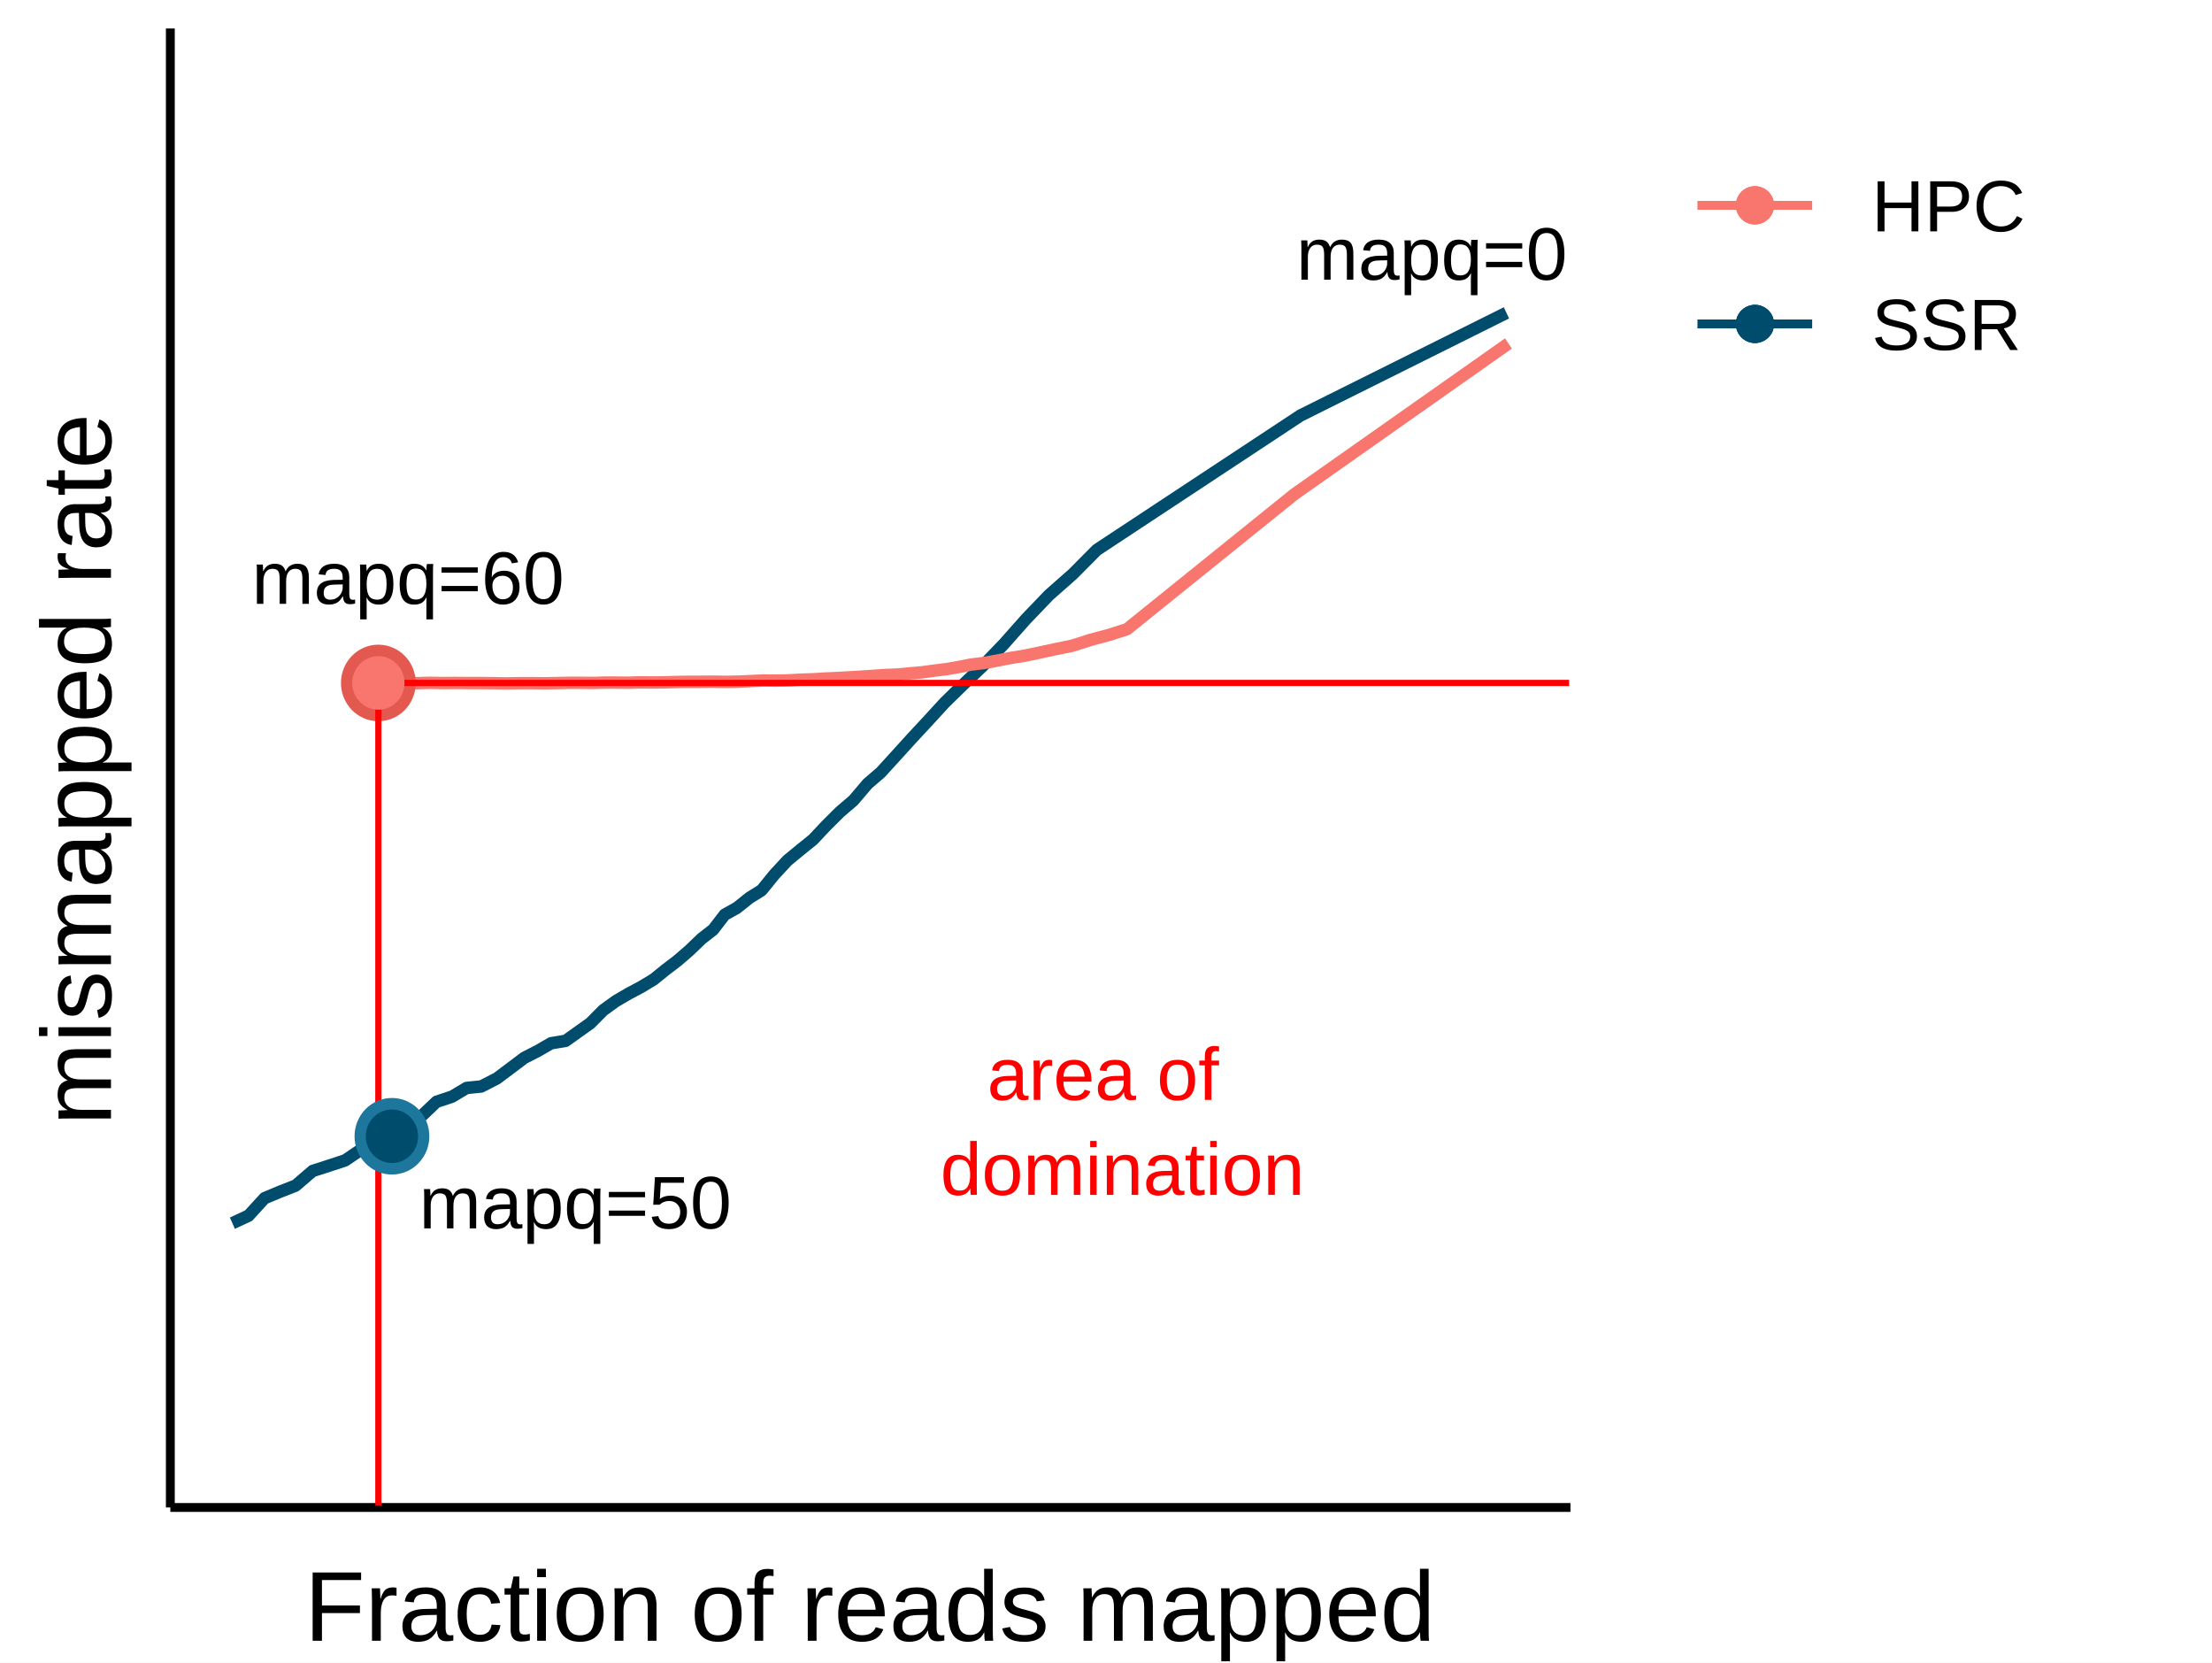
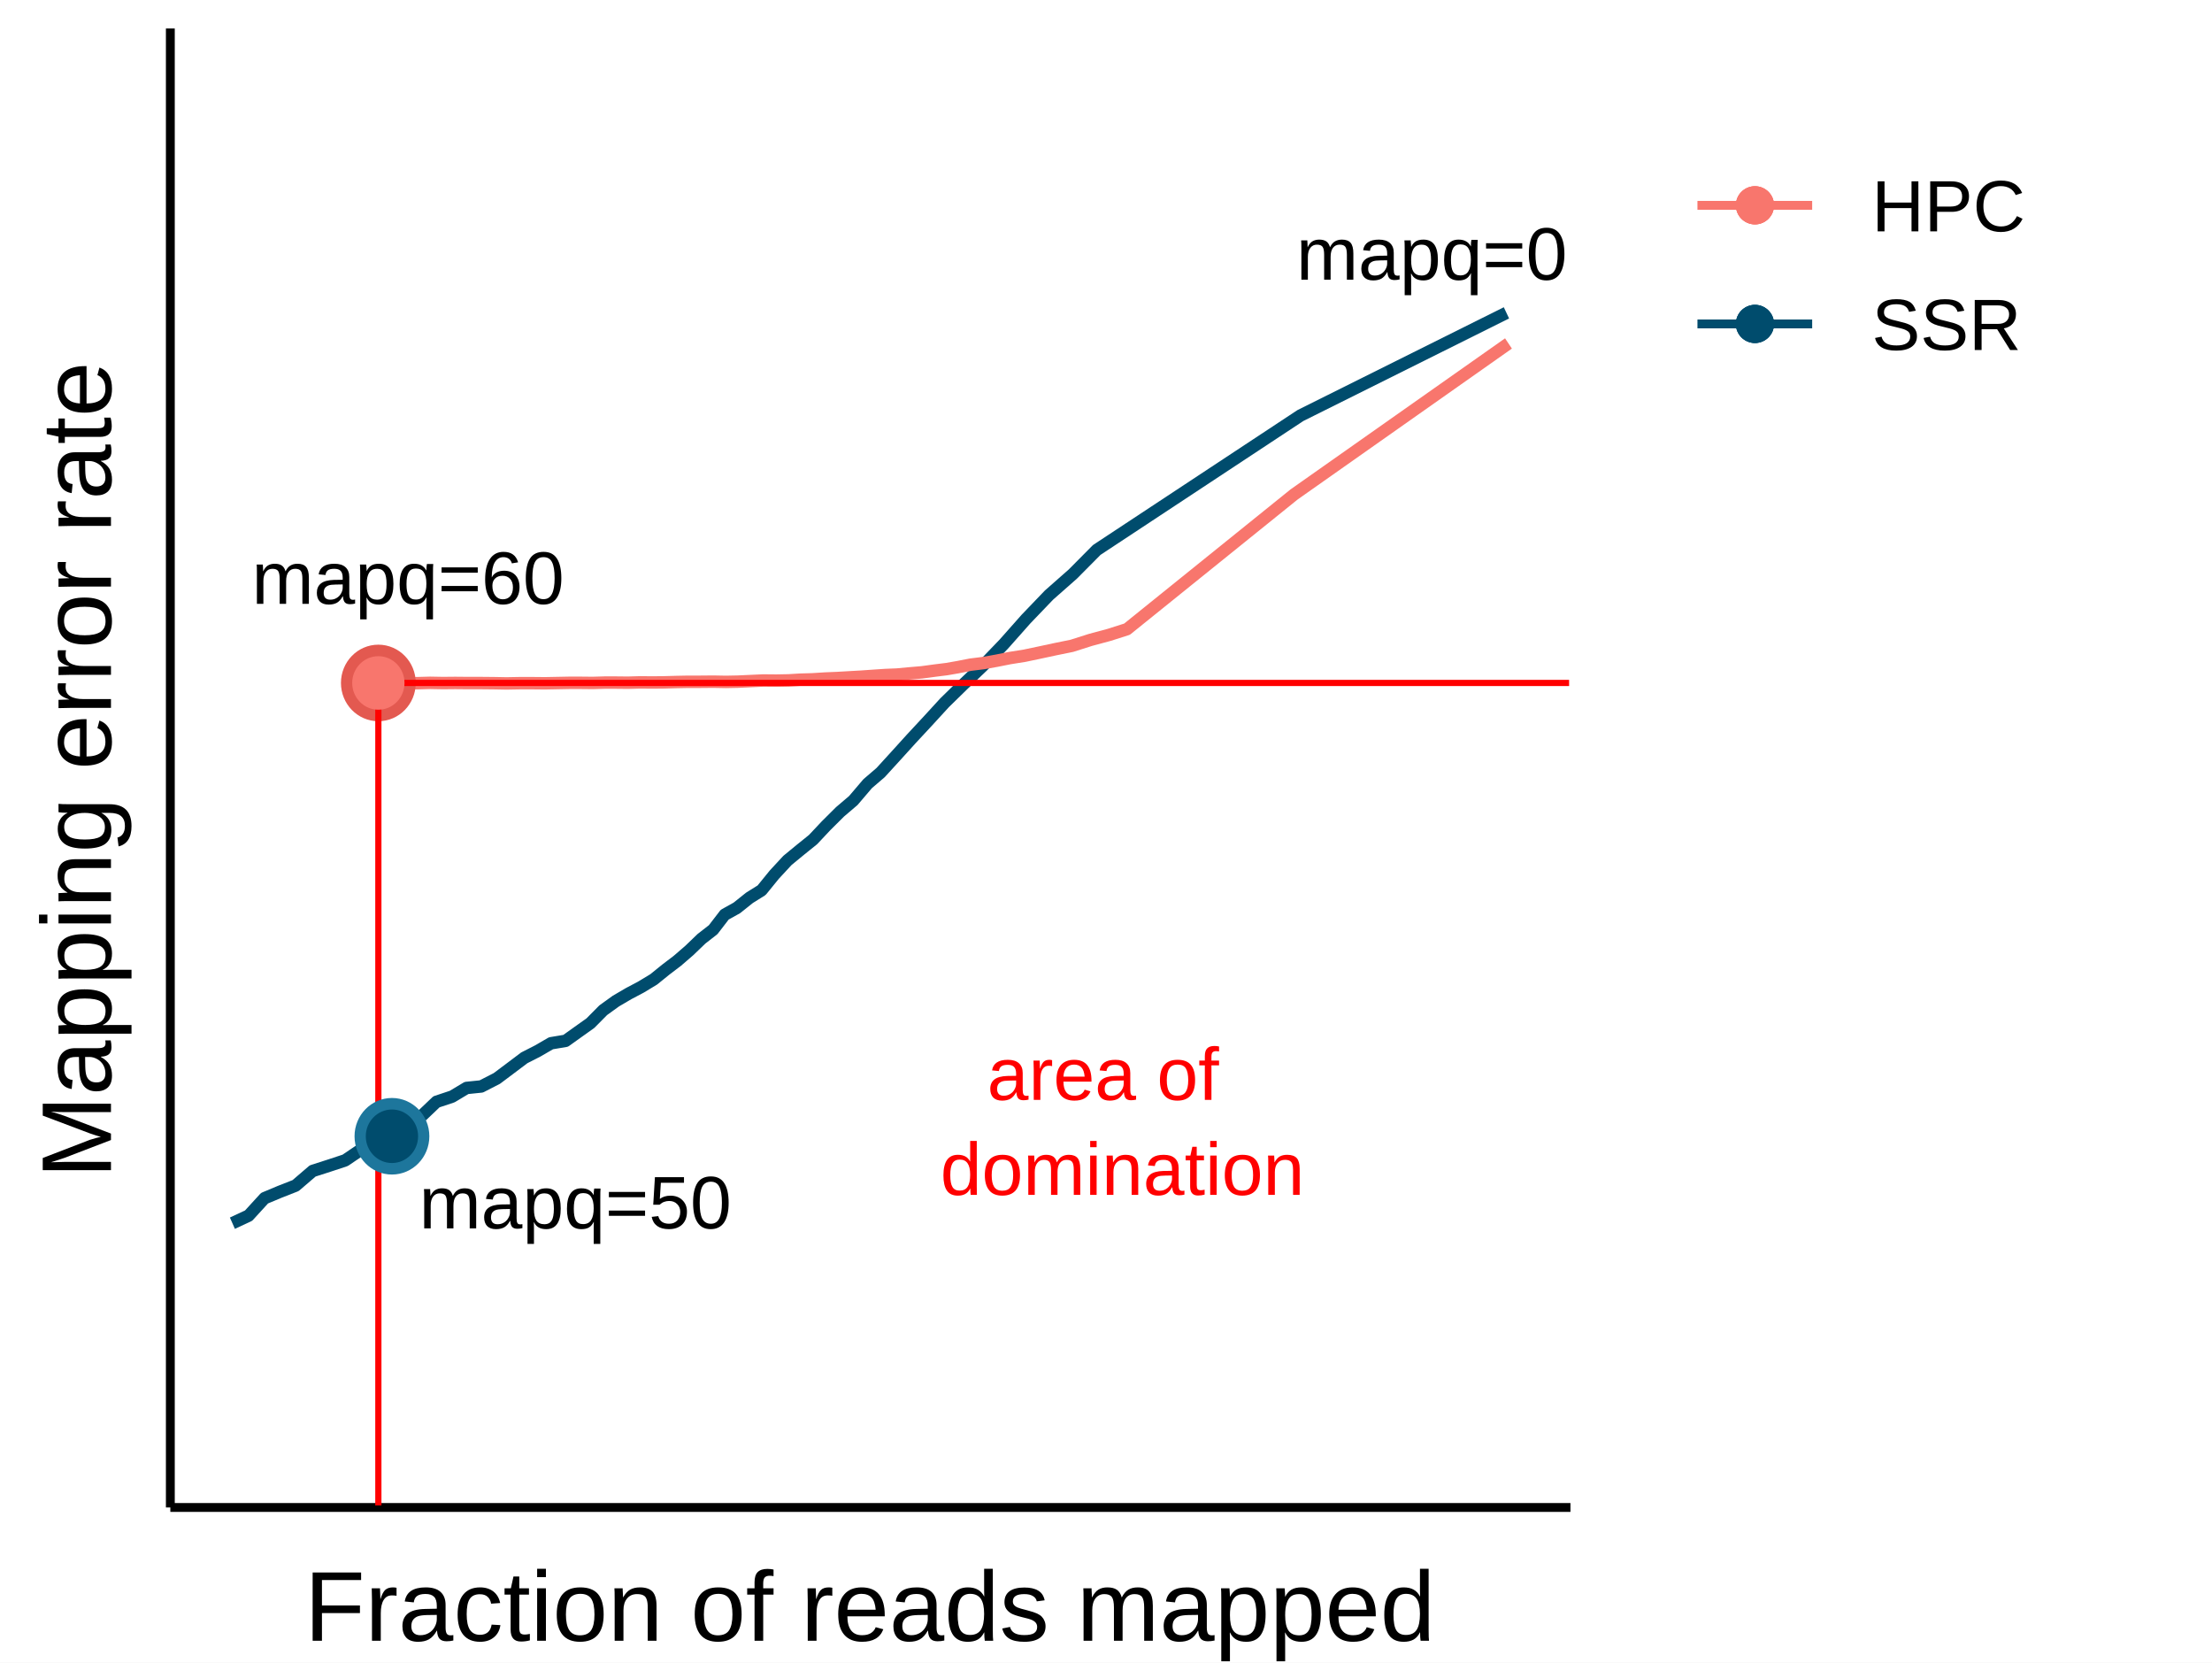
<svg xmlns="http://www.w3.org/2000/svg" class="svglite" width="267.471pt" height="200.989pt" viewBox="0 0 267.471 200.989" version="1.1" id="svg3745">
  <defs id="defs826">
    <style type="text/css" id="style824">
    .svglite line, .svglite polyline, .svglite polygon, .svglite path, .svglite rect, .svglite circle {
      fill: none;
      stroke: #000000;
      stroke-linecap: round;
      stroke-linejoin: round;
      stroke-miterlimit: 10.00;
    }
  </style>
  </defs>
  <defs id="defs833">
    <clipPath id="cpMC4wMHw3MjAuMDB8MC4wMHwyNTIuMDA=">
      <rect x="0" y="0" width="720" height="252" id="rect830" />
    </clipPath>
  </defs>
  <defs id="defs842">
    <clipPath id="cpNTIuNTZ8MjIxLjg2fDM4LjQ3fDIxNy4yNg==">
      <rect x="52.56" y="38.47" width="169.31" height="178.8" id="rect839" />
    </clipPath>
  </defs>
  <g id="layer4" transform="translate(42.58687,79.32164)" style="display:inline">
    <rect style="fill:#ffffff;fill-opacity:1;stroke:none;stroke-width:27.551;stroke-miterlimit:10;stroke-dasharray:none;stroke-opacity:1" id="rect28606" width="267.471" height="200.989" x="-42.587" y="-79.322" ry="0" />
  </g>
  <g id="layer2" style="display:inline" transform="translate(42.58687,79.32164)">
    <path style="fill:#e35950;fill-opacity:1;stroke:#ec7272;stroke-width:0.75;stroke-linecap:butt;stroke-linejoin:miter;stroke-miterlimit:10;stroke-dasharray:none;stroke-opacity:1" d="M 3.163,3.236 V 102.66" id="path9580" />
    <rect x="-21.99" y="-75.879" width="169.31" height="178.8" style="fill:#ffffff;stroke:none;stroke-width:1.07" id="rect844" />
  </g>
  <g id="layer3" style="display:none" transform="translate(42.58687,79.32164)">
    <ellipse cx="60.064" cy="182.894" style="display:inline;fill:#004c6d;stroke:#004c6d;stroke-width:0.985" id="circle1556" rx="2.67" ry="2.743" transform="translate(-74.55008,-114.3494)" />
    <ellipse cx="96.963" cy="162.086" style="display:inline;fill:#004c6d;stroke:#004c6d;stroke-width:0.985" id="circle1560" rx="2.67" ry="2.743" transform="translate(-74.55008,-114.3494)" />
    <ellipse cx="112.489" cy="152.223" style="display:inline;fill:#004c6d;stroke:#004c6d;stroke-width:0.985" id="circle1562" rx="2.67" ry="2.743" transform="translate(-74.55008,-114.3494)" />
    <ellipse cx="127.179" cy="139.041" style="display:inline;fill:#004c6d;stroke:#004c6d;stroke-width:0.985" id="circle1564" rx="2.67" ry="2.743" transform="translate(-74.55008,-114.3494)" />
    <ellipse cx="144.198" cy="122.144" style="display:inline;fill:#004c6d;stroke:#004c6d;stroke-width:0.985" id="circle1566" rx="2.67" ry="2.743" transform="translate(-74.55008,-114.3494)" />
    <ellipse cx="214.119" cy="72.846" style="display:inline;fill:#004c6d;stroke:#004c6d;stroke-width:0.985" id="circle1568" rx="2.67" ry="2.743" transform="translate(-74.55008,-114.3494)" />
    <ellipse cx="214.366" cy="76.546" style="display:inline;fill:#f8766d;stroke:#f8766d;stroke-width:0.985" id="circle1586" rx="2.67" ry="2.743" transform="translate(-74.55008,-114.3494)" />
    <ellipse cx="93.211" cy="117.642" style="display:inline;fill:#f8766d;stroke:#f8766d;stroke-width:0.985" id="circle1576" rx="2.67" ry="2.743" transform="translate(-74.55008,-114.3494)" />
    <ellipse cx="122.702" cy="117.36" style="display:inline;fill:#f8766d;stroke:#f8766d;stroke-width:0.985" id="circle1580" rx="2.67" ry="2.743" transform="translate(-74.55008,-114.3494)" />
    <ellipse cx="137.544" cy="116.727" style="display:inline;fill:#f8766d;stroke:#f8766d;stroke-width:0.985" id="circle1582" rx="2.67" ry="2.743" transform="translate(-74.55008,-114.3494)" />
    <ellipse cx="152.467" cy="114.898" style="display:inline;fill:#f8766d;stroke:#f8766d;stroke-width:0.985" id="circle1584" rx="2.67" ry="2.743" transform="translate(-74.55008,-114.3494)" />
    <ellipse cx="107.902" cy="117.557" style="display:inline;fill:#f8766d;stroke:#f8766d;stroke-width:0.985" id="circle1578" rx="2.67" ry="2.743" transform="translate(-74.55008,-114.3494)" />
  </g>
  <g clip-path="url(#cpMC4wMHw3MjAuMDB8MC4wMHwyNTIuMDA=)" id="g1728" transform="translate(-31.96321,-35.02775)" />
  <defs id="defs1733">
    <clipPath id="cpMjYwLjQyfDQyOS43M3wzOC40N3wyMTcuMjY=">
      <rect x="260.42" y="38.47" width="169.31" height="178.8" id="rect1730" />
    </clipPath>
  </defs>
  <g clip-path="url(#cpMC4wMHw3MjAuMDB8MC4wMHwyNTIuMDA=)" id="g2601" transform="translate(-31.96321,-35.02775)" />
  <defs id="defs2606">
    <clipPath id="cpNDY4LjI4fDYzNy41OXwzOC40N3wyMTcuMjY=">
      <rect x="468.28" y="38.47" width="169.31" height="178.8" id="rect2603" />
    </clipPath>
  </defs>
  <g clip-path="url(#cpMC4wMHw3MjAuMDB8MC4wMHwyNTIuMDA=)" id="g3482" transform="translate(-31.96321,-35.02775)" />
  <defs id="defs3487">
    <clipPath id="cpNTIuNTZ8MjIxLjg2fDUuNDh8MzguNDc=">
      <rect x="52.56" y="5.48" width="169.31" height="32.99" id="rect3484" />
    </clipPath>
  </defs>
  <g clip-path="url(#cpMC4wMHw3MjAuMDB8MC4wMHwyNTIuMDA=)" id="g3495" transform="translate(-31.96321,-35.02775)" />
  <defs id="defs3500">
    <clipPath id="cpMjYwLjQyfDQyOS43M3w1LjQ4fDM4LjQ3">
      <rect x="260.42" y="5.48" width="169.31" height="32.99" id="rect3497" />
    </clipPath>
  </defs>
  <g clip-path="url(#cpMC4wMHw3MjAuMDB8MC4wMHwyNTIuMDA=)" id="g3510" transform="translate(-31.96321,-35.02775)" />
  <defs id="defs3515">
    <clipPath id="cpNDY4LjI4fDYzNy41OXw1LjQ4fDM4LjQ3">
      <rect x="468.28" y="5.48" width="169.31" height="32.99" id="rect3512" />
    </clipPath>
  </defs>
  <polyline points="52.56,217.26 221.86,217.26 " style="stroke-width:1.07;stroke-linecap:butt" id="polyline3525" transform="translate(-31.96321,-35.02775)" />
  <polyline points="52.56,217.26 52.56,38.47 " style="stroke-width:1.07;stroke-linecap:butt" id="polyline3635" transform="translate(-31.96321,-35.02775)" />
  <text x="345.07" y="243.87" text-anchor="middle" style="font-size:12px;font-family:Arial" textLength="136.74" lengthAdjust="spacingAndGlyphs" id="text3649" transform="translate(-239.8788,-45.52775)">Fraction of reads mapped</text>
  <rect x="198.086" y="18.502" width="65.97" height="27.2" style="fill:#ffffff;stroke:none;stroke-width:0.468" id="rect3653" />
  <g id="layer1" style="display:inline" transform="translate(-31.96321,-35.02775)">
    <polyline points="100.81,149.33 102.24,148.68 103.65,147.18 105.00,146.63 106.39,146.10 107.90,144.84 109.37,144.38 110.77,143.93 112.09,143.06 113.54,142.44 114.90,141.86 116.26,140.74 117.59,140.05 118.83,138.90 120.22,138.45 121.49,137.71 122.79,137.58 124.17,136.89 125.43,135.97 126.59,135.12 127.76,134.54 128.95,133.87 130.24,133.66 131.29,132.93 132.43,132.14 133.56,131.03 134.67,130.25 135.81,129.60 136.88,129.05 138.02,128.38 139.10,127.53 140.10,126.79 141.16,125.90 142.24,124.89 143.27,124.11 144.29,122.82 145.36,122.24 146.48,121.37 147.55,120.72 148.67,119.38 149.83,118.16 150.98,117.24 152.09,116.37 153.24,115.18 154.48,113.98 155.65,113.01 156.91,111.57 158.06,110.61 159.42,109.16 160.78,107.70 162.26,106.15 163.71,104.61 165.34,103.06 167.08,101.45 168.95,99.56 170.90,97.42 172.93,95.36 175.04,93.55 177.15,91.48 195.14,79.93 213.33,71.11 " style="stroke:#004c6d;stroke-width:1.07;stroke-linecap:butt" id="polyline1526" transform="matrix(1.369131,0,0,1.406903,-77.95756,-27.1988)" />
    <polyline points="113.70,102.91 114.83,102.92 116.03,102.92 117.14,102.93 118.27,102.90 119.40,102.92 120.49,102.91 121.61,102.92 122.78,102.92 123.88,102.93 125.02,102.95 126.19,102.93 127.33,102.93 128.42,102.94 129.49,102.92 130.55,102.90 131.58,102.90 132.63,102.91 133.68,102.88 134.71,102.88 135.75,102.89 136.81,102.86 137.89,102.87 138.90,102.86 140.02,102.83 141.08,102.81 142.17,102.81 143.29,102.80 144.39,102.82 145.43,102.80 146.56,102.75 147.69,102.70 148.85,102.71 149.94,102.69 150.96,102.63 152.04,102.60 153.19,102.53 154.21,102.49 155.28,102.43 156.38,102.37 157.40,102.30 158.48,102.23 159.50,102.19 160.60,102.09 161.69,102.00 162.91,101.84 163.90,101.72 164.90,101.55 166.00,101.34 167.16,101.20 168.30,101.00 169.49,100.77 170.78,100.57 172.10,100.30 173.49,100.01 174.95,99.72 176.60,99.21 178.24,98.78 179.82,98.29 194.58,86.71 213.51,73.74 " style="stroke:#f8766d;stroke-width:1.07;stroke-linecap:butt" id="polyline1570" transform="matrix(1.369131,0,0,1.406903,-77.95756,-27.1988)" />
    <ellipse cx="77.713" cy="117.586" style="fill:#e35950;fill-opacity:1;stroke:#e35950;stroke-width:1.409;stroke-opacity:1" id="ellipse8075" rx="3.818" ry="3.923" />
    <path style="fill:#ff0000;stroke:#ff0000;stroke-width:0.75px;stroke-linecap:butt;stroke-linejoin:miter;stroke-opacity:1" d="M 3.163,3.236 V 102.66" id="path9796" transform="translate(74.55008,114.3494)" />
    <path style="fill:#ff0000;stroke:#ff0000;stroke-width:0.75px;stroke-linecap:butt;stroke-linejoin:miter;stroke-opacity:1" d="M 3.163,3.236 H 147.146" id="path9798" transform="translate(74.55008,114.3494)" />
    <ellipse cx="77.713" cy="117.586" style="fill:#f8766d;stroke:#f8766d;stroke-width:0.985" id="circle1574" rx="2.67" ry="2.743" />
    <ellipse cx="79.356" cy="172.384" style="display:inline;fill:#1d769c;fill-opacity:1;stroke:#1d769c;stroke-width:1.409;stroke-opacity:1" id="ellipse8075-3" rx="3.818" ry="3.923" />
    <ellipse cx="79.356" cy="172.384" style="fill:#004c6d;stroke:#004c6d;stroke-width:0.985" id="circle1558" rx="2.67" ry="2.743" />
  </g>
  <g id="g14204" transform="translate(-30.91376,40.65725)">
    <line x1="236.2" y1="-15.839" x2="250.03" y2="-15.839" style="stroke:#f8766d;stroke-width:1.07;stroke-linecap:butt" id="line3659" />
    <circle cx="243.12" cy="-15.839" r="1.95" style="fill:#f8766d;stroke:#f8766d;stroke-width:0.71" id="circle3661" />
    <line x1="236.2" y1="-15.839" x2="250.03" y2="-15.839" style="stroke:#f8766d;stroke-width:1.07;stroke-linecap:butt" id="line3663" />
    <circle cx="243.12" cy="-15.839" r="1.95" style="fill:#f8766d;stroke:#f8766d;stroke-width:0.71" id="circle3665" />
    <line x1="236.2" y1="-15.839" x2="250.03" y2="-15.839" style="stroke:#f8766d;stroke-width:1.07;stroke-linecap:butt" id="line3667" />
    <circle cx="243.12" cy="-15.839" r="1.95" style="fill:#f8766d;stroke:#f8766d;stroke-width:0.71" id="circle3669" />
    <line x1="236.2" y1="-1.499" x2="250.03" y2="-1.499" style="stroke:#004c6d;stroke-width:1.07;stroke-linecap:butt" id="line3695" />
    <circle cx="243.12" cy="-1.499" r="1.95" style="fill:#004c6d;stroke:#004c6d;stroke-width:0.71" id="circle3697" />
    <line x1="236.2" y1="-1.499" x2="250.03" y2="-1.499" style="stroke:#004c6d;stroke-width:1.07;stroke-linecap:butt" id="line3699" />
    <circle cx="243.12" cy="-1.499" r="1.95" style="fill:#004c6d;stroke:#004c6d;stroke-width:0.71" id="circle3701" />
    <line x1="236.2" y1="-1.499" x2="250.03" y2="-1.499" style="stroke:#004c6d;stroke-width:1.07;stroke-linecap:butt" id="line3703" />
    <circle cx="243.12" cy="-1.499" r="1.95" style="fill:#004c6d;stroke:#004c6d;stroke-width:0.71" id="circle3705" />
    <text x="676.79" y="101.66" style="font-size:8.8px;font-family:Arial" textLength="18.57" lengthAdjust="spacingAndGlyphs" id="text3731" transform="translate(-419.5501,-114.3494)">HPC</text>
    <text x="676.79" y="101.66" style="font-size:8.8px;font-family:Arial" textLength="18.57" lengthAdjust="spacingAndGlyphs" id="text13409" transform="translate(-419.5501,-100.0098)">SSR</text>
  </g>
  <text xml:space="preserve" style="font-weight:bold;font-size:9px;line-height:1.25;font-family:'Fira Code';-inkscape-font-specification:'Fira Code, Bold';stroke-width:0.75" x="156.737" y="33.806" id="text15406">
    <tspan id="tspan15404" style="font-style:normal;font-variant:normal;font-weight:normal;font-stretch:normal;font-size:9px;font-family:Arial;-inkscape-font-specification:Arial;stroke-width:0.75" x="156.737" y="33.806">mapq=0</tspan>
  </text>
  <text xml:space="preserve" style="font-weight:bold;font-size:9px;line-height:1.25;font-family:'Fira Code';-inkscape-font-specification:'Fira Code, Bold';stroke-width:0.75" x="30.442" y="72.992" id="text15406-8">
    <tspan id="tspan15404-0" style="font-style:normal;font-variant:normal;font-weight:normal;font-stretch:normal;font-size:9px;font-family:Arial;-inkscape-font-specification:Arial;stroke-width:0.75" x="30.442" y="72.992">mapq=60</tspan>
  </text>
  <text xml:space="preserve" style="font-weight:bold;font-size:9px;line-height:1.25;font-family:'Fira Code';-inkscape-font-specification:'Fira Code, Bold';stroke-width:0.75" x="50.671" y="148.49" id="text15406-7">
    <tspan id="tspan15404-6" style="font-style:normal;font-variant:normal;font-weight:normal;font-stretch:normal;font-size:9px;font-family:Arial;-inkscape-font-specification:Arial;stroke-width:0.75" x="50.671" y="148.49">mapq=50</tspan>
  </text>
  <text xml:space="preserve" style="font-weight:bold;font-size:9px;line-height:1.25;font-family:'Fira Code';-inkscape-font-specification:'Fira Code, Bold';stroke-width:0.75" x="139.229" y="132.957" id="text15406-6">
    <tspan id="tspan15404-5" style="font-style:normal;font-variant:normal;font-weight:normal;font-stretch:normal;font-size:9px;font-family:Arial;-inkscape-font-specification:Arial;text-align:center;text-anchor:middle;fill:#ff0000;fill-opacity:1;stroke-width:0.75" x="139.229" y="132.957">area of</tspan>
    <tspan style="font-style:normal;font-variant:normal;font-weight:normal;font-stretch:normal;font-size:9px;font-family:Arial;-inkscape-font-specification:Arial;text-align:center;text-anchor:middle;fill:#ff0000;fill-opacity:1;stroke-width:0.75" x="139.229" y="144.439" id="tspan19449">domination</tspan>
  </text>
-   <text xml:space="preserve" style="font-weight:bold;font-size:12px;line-height:1.25;font-family:'Fira Code';-inkscape-font-specification:'Fira Code, Bold';stroke-width:0.75" x="-141.022" y="13.419" id="text31184" transform="rotate(-90)">
-     <tspan id="tspan31182" style="font-style:normal;font-variant:normal;font-weight:normal;font-stretch:normal;font-size:12px;font-family:Arial;-inkscape-font-specification:Arial;stroke-width:0.75" x="-141.022" y="13.419" dx="4.986">mismapped rate</tspan>
+   <text xml:space="preserve" style="font-weight:bold;font-size:12px;line-height:1.25;font-family:'Fira Code';-inkscape-font-specification:'Fira Code, Bold';stroke-width:0.75" x="-142.437" y="13.419" id="text31184" transform="rotate(-90)">
+     <tspan id="tspan31182" style="font-style:normal;font-variant:normal;font-weight:normal;font-stretch:normal;font-size:12px;font-family:Arial;-inkscape-font-specification:Arial;stroke-width:0.75" x="-142.437" y="13.419">Mapping error rate</tspan>
  </text>
</svg>
